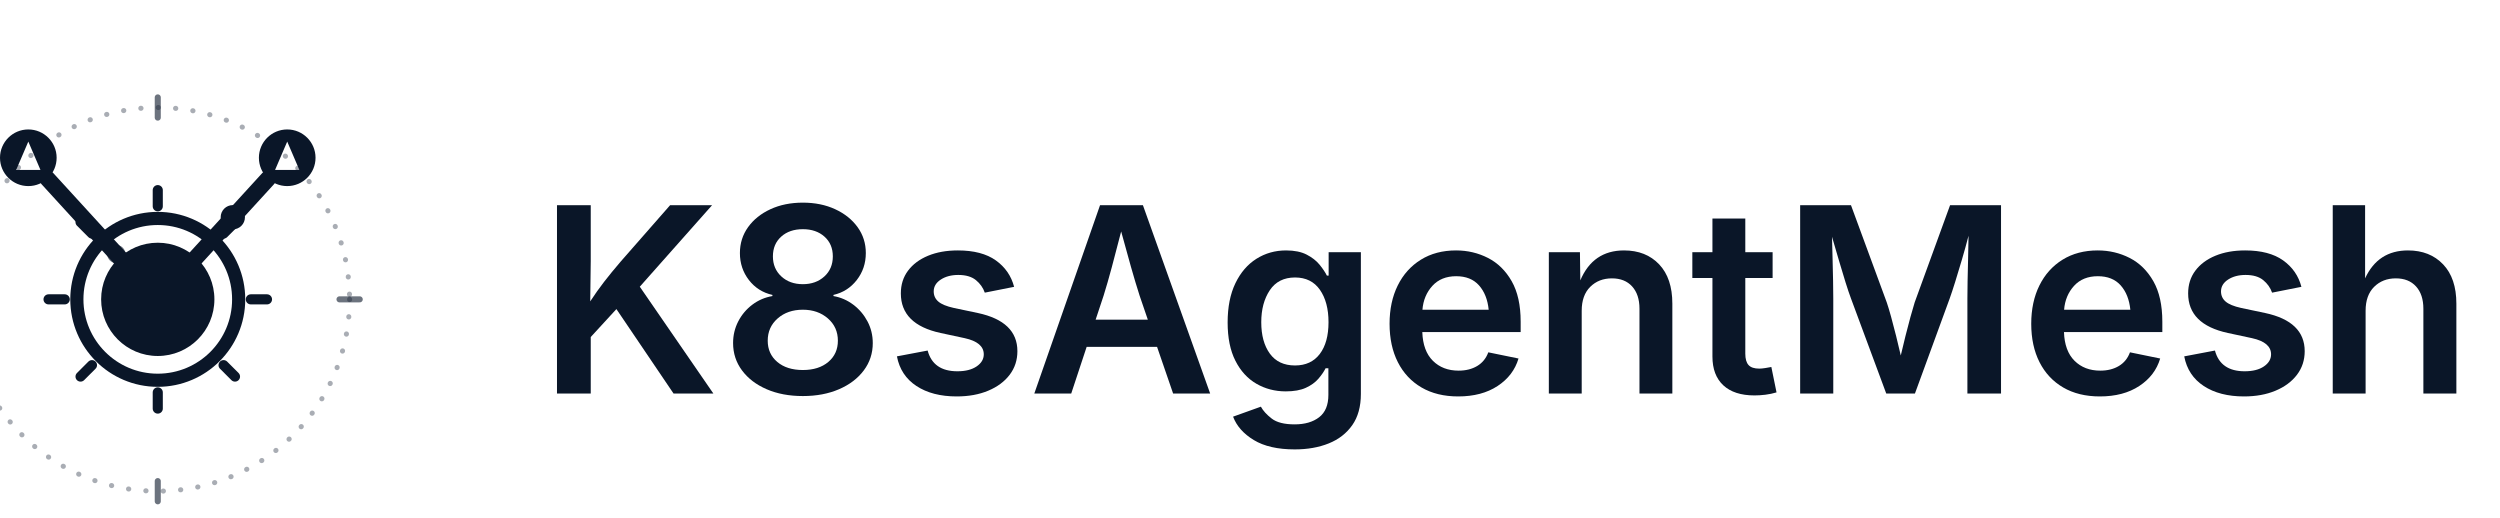
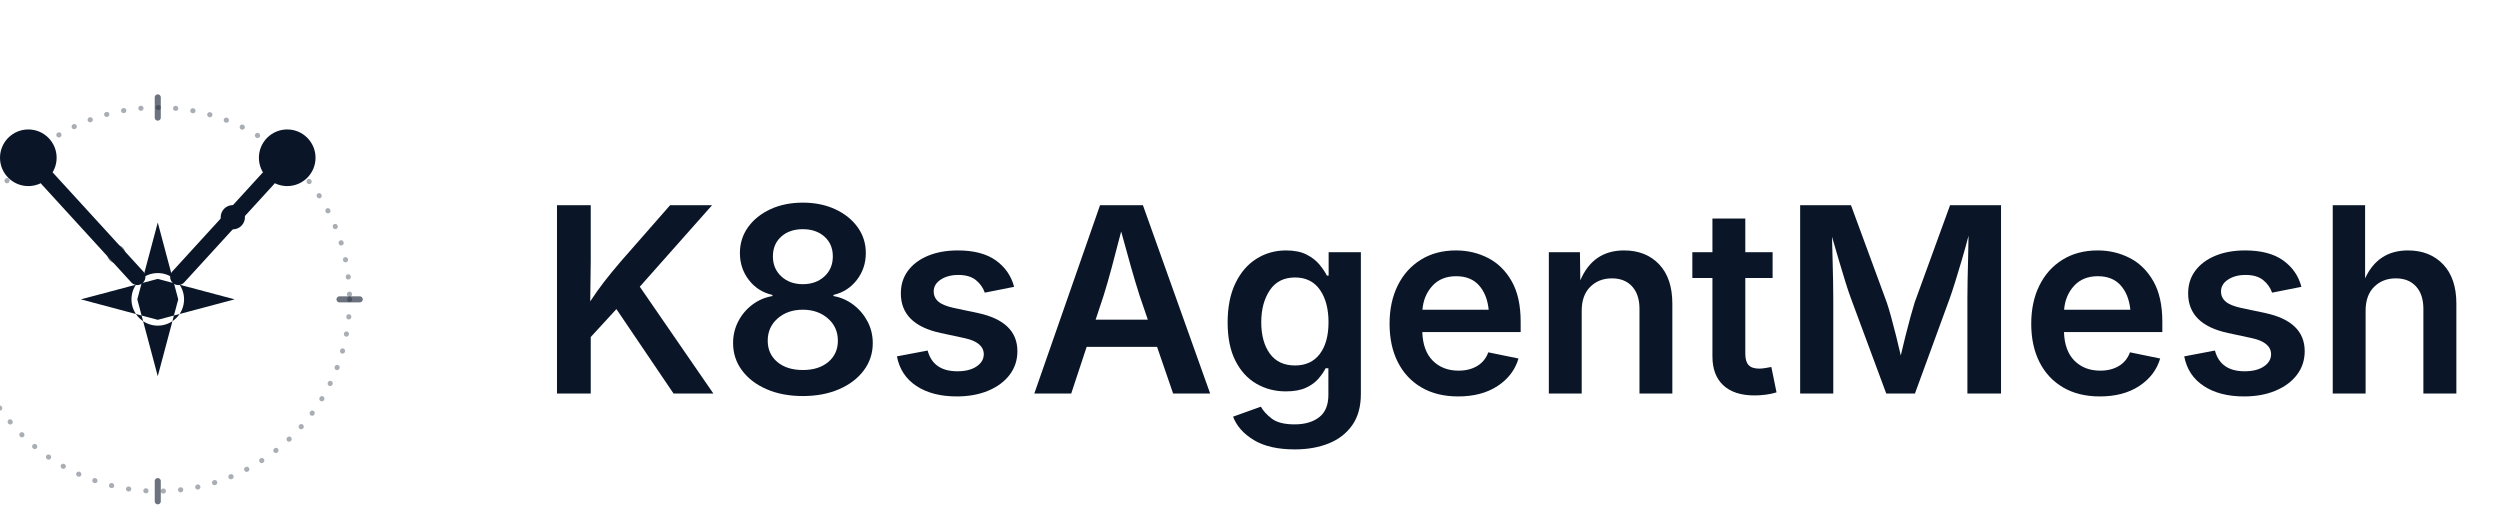
<svg xmlns="http://www.w3.org/2000/svg" viewBox="0 0 618 128" width="618" height="128" role="img" aria-label="K8sAgentMesh horizontal lockup, monochrome dark (for light surfaces)">
  <g transform="translate(-25.0 0) scale(0.5)">
    <g id="mesh-mark">
      <circle cx="128" cy="148" r="94.85" fill="none" stroke="#0A1628" stroke-opacity="0.35" stroke-width="2.5" stroke-dasharray="0.1 8.5" stroke-linecap="round" />
      <line x1="217.85" y1="148.00" x2="227.85" y2="148.00" stroke="#0A1628" stroke-opacity="0.6" stroke-width="3" stroke-linecap="round" />
      <line x1="128.00" y1="58.15" x2="128.00" y2="48.15" stroke="#0A1628" stroke-opacity="0.6" stroke-width="3" stroke-linecap="round" />
      <line x1="38.15" y1="148.00" x2="28.15" y2="148.00" stroke="#0A1628" stroke-opacity="0.6" stroke-width="3" stroke-linecap="round" />
      <line x1="128.00" y1="237.85" x2="128.00" y2="247.85" stroke="#0A1628" stroke-opacity="0.6" stroke-width="3" stroke-linecap="round" />
-       <path d="M 73.45 88.33 L 128 148 L 182.55 88.33" fill="none" stroke="#0A1628" stroke-width="8" stroke-linecap="round" stroke-linejoin="round" />
+       <path d="M 73.45 88.33 L 117.88 136.93 M 182.55 88.33 L 138.12 136.93" fill="none" stroke="#0A1628" stroke-width="8" stroke-linecap="round" />
      <circle cx="165.1" cy="107.4" r="6" fill="#0A1628" fill-opacity="1.0" />
      <circle cx="107.5" cy="125.6" r="4.5" fill="#0A1628" fill-opacity="0.6" />
-       <circle cx="128" cy="148" r="40" fill="none" stroke="#0A1628" stroke-width="6.5" />
-       <line x1="174.00" y1="148.00" x2="182.00" y2="148.00" stroke="#0A1628" stroke-width="5" stroke-linecap="round" />
-       <line x1="160.53" y1="180.53" x2="166.18" y2="186.18" stroke="#0A1628" stroke-width="5" stroke-linecap="round" />
-       <line x1="128.00" y1="194.00" x2="128.00" y2="202.00" stroke="#0A1628" stroke-width="5" stroke-linecap="round" />
-       <line x1="95.47" y1="180.53" x2="89.82" y2="186.18" stroke="#0A1628" stroke-width="5" stroke-linecap="round" />
-       <line x1="82.00" y1="148.00" x2="74.00" y2="148.00" stroke="#0A1628" stroke-width="5" stroke-linecap="round" />
-       <line x1="95.47" y1="115.47" x2="89.82" y2="109.82" stroke="#0A1628" stroke-width="5" stroke-linecap="round" />
-       <line x1="128.00" y1="102.00" x2="128.00" y2="94.00" stroke="#0A1628" stroke-width="5" stroke-linecap="round" />
-       <line x1="160.53" y1="115.47" x2="166.18" y2="109.82" stroke="#0A1628" stroke-width="5" stroke-linecap="round" />
-       <circle cx="128" cy="148" r="28" fill="#0A1628" />
-       <path fill-rule="evenodd" fill="#0A1628" d="M 50.00 78.00 a 14 14 0 1 0 28.00 0 a 14 14 0 1 0 -28.00 0 Z M 64.00 70.00 L 70.00 84.00 L 58.00 84.00 Z" />
-       <path fill-rule="evenodd" fill="#0A1628" d="M 178.00 78.00 a 14 14 0 1 0 28.00 0 a 14 14 0 1 0 -28.00 0 Z M 192.00 70.00 L 198.00 84.00 L 186.00 84.00 Z" />
+       <path d="M 128.00 110.00 L 138.12 148.00 L 128.00 148.00 L 117.88 148.00 Z M 166.00 148.00 L 128.00 158.12 L 128.00 148.00 L 128.00 137.88 Z M 128.00 186.00 L 117.88 148.00 L 128.00 148.00 L 138.12 148.00 Z M 90.00 148.00 L 128.00 137.88 L 128.00 148.00 L 128.00 158.12 Z M 115.00 148.00 a 13 13 0 1 0 26.00 0 a 13 13 0 1 0 -26.00 0 Z" fill="#0A1628" />
+       <circle cx="64" cy="78" r="14" fill="#0A1628" />
+       <circle cx="192" cy="78" r="14" fill="#0A1628" />
    </g>
  </g>
  <g id="mesh-wordmark" fill="#0A1628">
    <path transform="translate(133.00 97.28) scale(0.03125 -0.03125)" d="M150 0V1490H417V1048L413 729Q465 809 523.0 884.0Q581 959 654 1044L1045 1490H1377L805 845L1387 0H1072L620 668L417 447V0Z" />
    <path transform="translate(178.00 97.28) scale(0.03125 -0.03125)" d="M655 -20Q493 -20 368.5 34.0Q244 88 173.5 183.0Q103 278 103 399Q103 492 144.0 571.0Q185 650 255.5 703.0Q326 756 414 771V780Q299 806 228.0 898.0Q157 990 157 1111Q157 1226 221.5 1316.0Q286 1406 398.5 1458.0Q511 1510 655 1510Q798 1510 910.5 1458.0Q1023 1406 1088.0 1316.0Q1153 1226 1153 1111Q1153 990 1081.5 898.0Q1010 806 897 780V771Q983 756 1053.5 703.0Q1124 650 1166.0 571.0Q1208 492 1208 399Q1208 278 1137.0 183.0Q1066 88 941.0 34.0Q816 -20 655 -20ZM655 186Q781 186 856.5 250.0Q932 314 932 418Q932 525 853.0 594.0Q774 663 655 663Q534 663 455.5 594.0Q377 525 377 418Q377 314 452.5 250.0Q528 186 655 186ZM655 865Q758 865 825.0 926.0Q892 987 892 1085Q892 1182 826.0 1241.0Q760 1300 655 1300Q549 1300 483.5 1241.0Q418 1182 418 1085Q418 988 484.5 926.5Q551 865 655 865Z" />
    <path transform="translate(218.97 97.28) scale(0.03125 -0.03125)" d="M561 -23Q368 -23 242.5 59.5Q117 142 88 294L331 340Q375 176 566 176Q662 176 718.5 214.5Q775 253 775 310Q775 405 624 438L433 479Q119 547 119 792Q119 896 176.0 972.0Q233 1048 334.5 1090.0Q436 1132 570 1132Q760 1132 870.5 1053.0Q981 974 1015 844L783 798Q763 856 713.0 897.0Q663 938 573 938Q491 938 435.0 901.5Q379 865 379 808Q379 759 415.5 727.5Q452 696 538 677L728 637Q1041 570 1041 335Q1041 229 980.0 148.5Q919 68 810.5 22.5Q702 -23 561 -23Z" />
    <path transform="translate(254.12 97.28) scale(0.03125 -0.03125)" d="M50 0 570 1490H909L1441 0H1148L1021 369H464L342 0ZM535 584H948L883 774Q850 877 814.5 1002.0Q779 1127 737 1282Q697 1126 663.0 999.5Q629 873 598 774Z" />
    <path transform="translate(300.69 97.28) scale(0.03125 -0.03125)" d="M620 -442Q418 -442 296.0 -368.0Q174 -294 132 -183L352 -104Q378 -152 437.5 -198.0Q497 -244 619 -244Q740 -244 813.0 -187.5Q886 -131 886 -11V200H864Q844 160 807.0 117.0Q770 74 708.0 45.5Q646 17 549 17Q421 17 316.5 77.5Q212 138 150.5 259.0Q89 380 89 562Q89 745 150.5 872.5Q212 1000 317.0 1066.0Q422 1132 551 1132Q650 1132 714.0 1099.0Q778 1066 816.0 1019.5Q854 973 874 933H888V1118H1143V-3Q1143 -153 1075.0 -250.0Q1007 -347 889.0 -394.5Q771 -442 620 -442ZM622 222Q749 222 818.0 313.0Q887 404 887 564Q887 723 819.0 820.5Q751 918 622 918Q490 918 422.5 817.0Q355 716 355 564Q355 409 423.0 315.5Q491 222 622 222Z" />
    <path transform="translate(340.72 97.28) scale(0.03125 -0.03125)" d="M632 -23Q463 -23 341.5 48.0Q220 119 154.5 248.0Q89 377 89 552Q89 724 153.5 854.5Q218 985 336.5 1058.5Q455 1132 615 1132Q751 1132 867.5 1072.5Q984 1013 1055.0 888.5Q1126 764 1126 568V486H348Q353 337 431.5 259.0Q510 181 635 181Q721 181 782.5 218.0Q844 255 870 326L1109 277Q1069 142 943.5 59.5Q818 -23 632 -23ZM349 663H873Q861 783 796.5 855.5Q732 928 616 928Q497 928 427.5 851.5Q358 775 349 663Z" />
    <path transform="translate(378.56 97.28) scale(0.03125 -0.03125)" d="M398 655V0H138V1118H384L387 895Q487 1132 733 1132Q906 1132 1010.5 1022.0Q1115 912 1115 711V0H855V671Q855 783 797.0 847.0Q739 911 637 911Q533 911 465.5 844.0Q398 777 398 655Z" />
    <path transform="translate(417.72 97.28) scale(0.03125 -0.03125)" d="M655 1118V914H439V315Q439 254 464.5 225.5Q490 197 550 197Q568 197 597.0 201.5Q626 206 645 210L686 9Q643 -4 598.0 -9.5Q553 -15 512 -15Q351 -15 265.0 65.0Q179 145 179 293V914H20V1118H179V1384H439V1118Z" />
    <path transform="translate(440.31 97.28) scale(0.03125 -0.03125)" d="M150 0V1490H552L835 721Q850 677 869.5 606.5Q889 536 909.0 455.5Q929 375 946 301Q963 374 983.0 454.5Q1003 535 1022.5 605.5Q1042 676 1056 721L1336 1490H1739V0H1473V752Q1473 808 1474.5 890.5Q1476 973 1478.5 1066.0Q1481 1159 1482 1248Q1457 1152 1429.0 1057.0Q1401 962 1376.0 882.0Q1351 802 1333 752L1058 0H831L552 752Q534 800 509.5 878.0Q485 956 457.5 1050.0Q430 1144 402 1240Q404 1156 406.5 1064.5Q409 973 410.5 891.0Q412 809 412 752V0Z" />
    <path transform="translate(499.34 97.28) scale(0.03125 -0.03125)" d="M632 -23Q463 -23 341.5 48.0Q220 119 154.5 248.0Q89 377 89 552Q89 724 153.5 854.5Q218 985 336.5 1058.5Q455 1132 615 1132Q751 1132 867.5 1072.5Q984 1013 1055.0 888.5Q1126 764 1126 568V486H348Q353 337 431.5 259.0Q510 181 635 181Q721 181 782.5 218.0Q844 255 870 326L1109 277Q1069 142 943.5 59.5Q818 -23 632 -23ZM349 663H873Q861 783 796.5 855.5Q732 928 616 928Q497 928 427.5 851.5Q358 775 349 663Z" />
    <path transform="translate(537.19 97.28) scale(0.03125 -0.03125)" d="M561 -23Q368 -23 242.5 59.5Q117 142 88 294L331 340Q375 176 566 176Q662 176 718.5 214.5Q775 253 775 310Q775 405 624 438L433 479Q119 547 119 792Q119 896 176.0 972.0Q233 1048 334.5 1090.0Q436 1132 570 1132Q760 1132 870.5 1053.0Q981 974 1015 844L783 798Q763 856 713.0 897.0Q663 938 573 938Q491 938 435.0 901.5Q379 865 379 808Q379 759 415.5 727.5Q452 696 538 677L728 637Q1041 570 1041 335Q1041 229 980.0 148.5Q919 68 810.5 22.5Q702 -23 561 -23Z" />
    <path transform="translate(572.34 97.28) scale(0.03125 -0.03125)" d="M398 655V0H138V1490H394V911Q496 1132 733 1132Q906 1132 1011.0 1022.0Q1116 912 1116 711V0H855V671Q855 783 797.0 847.0Q739 911 637 911Q533 911 465.5 844.0Q398 777 398 655Z" />
  </g>
</svg>
